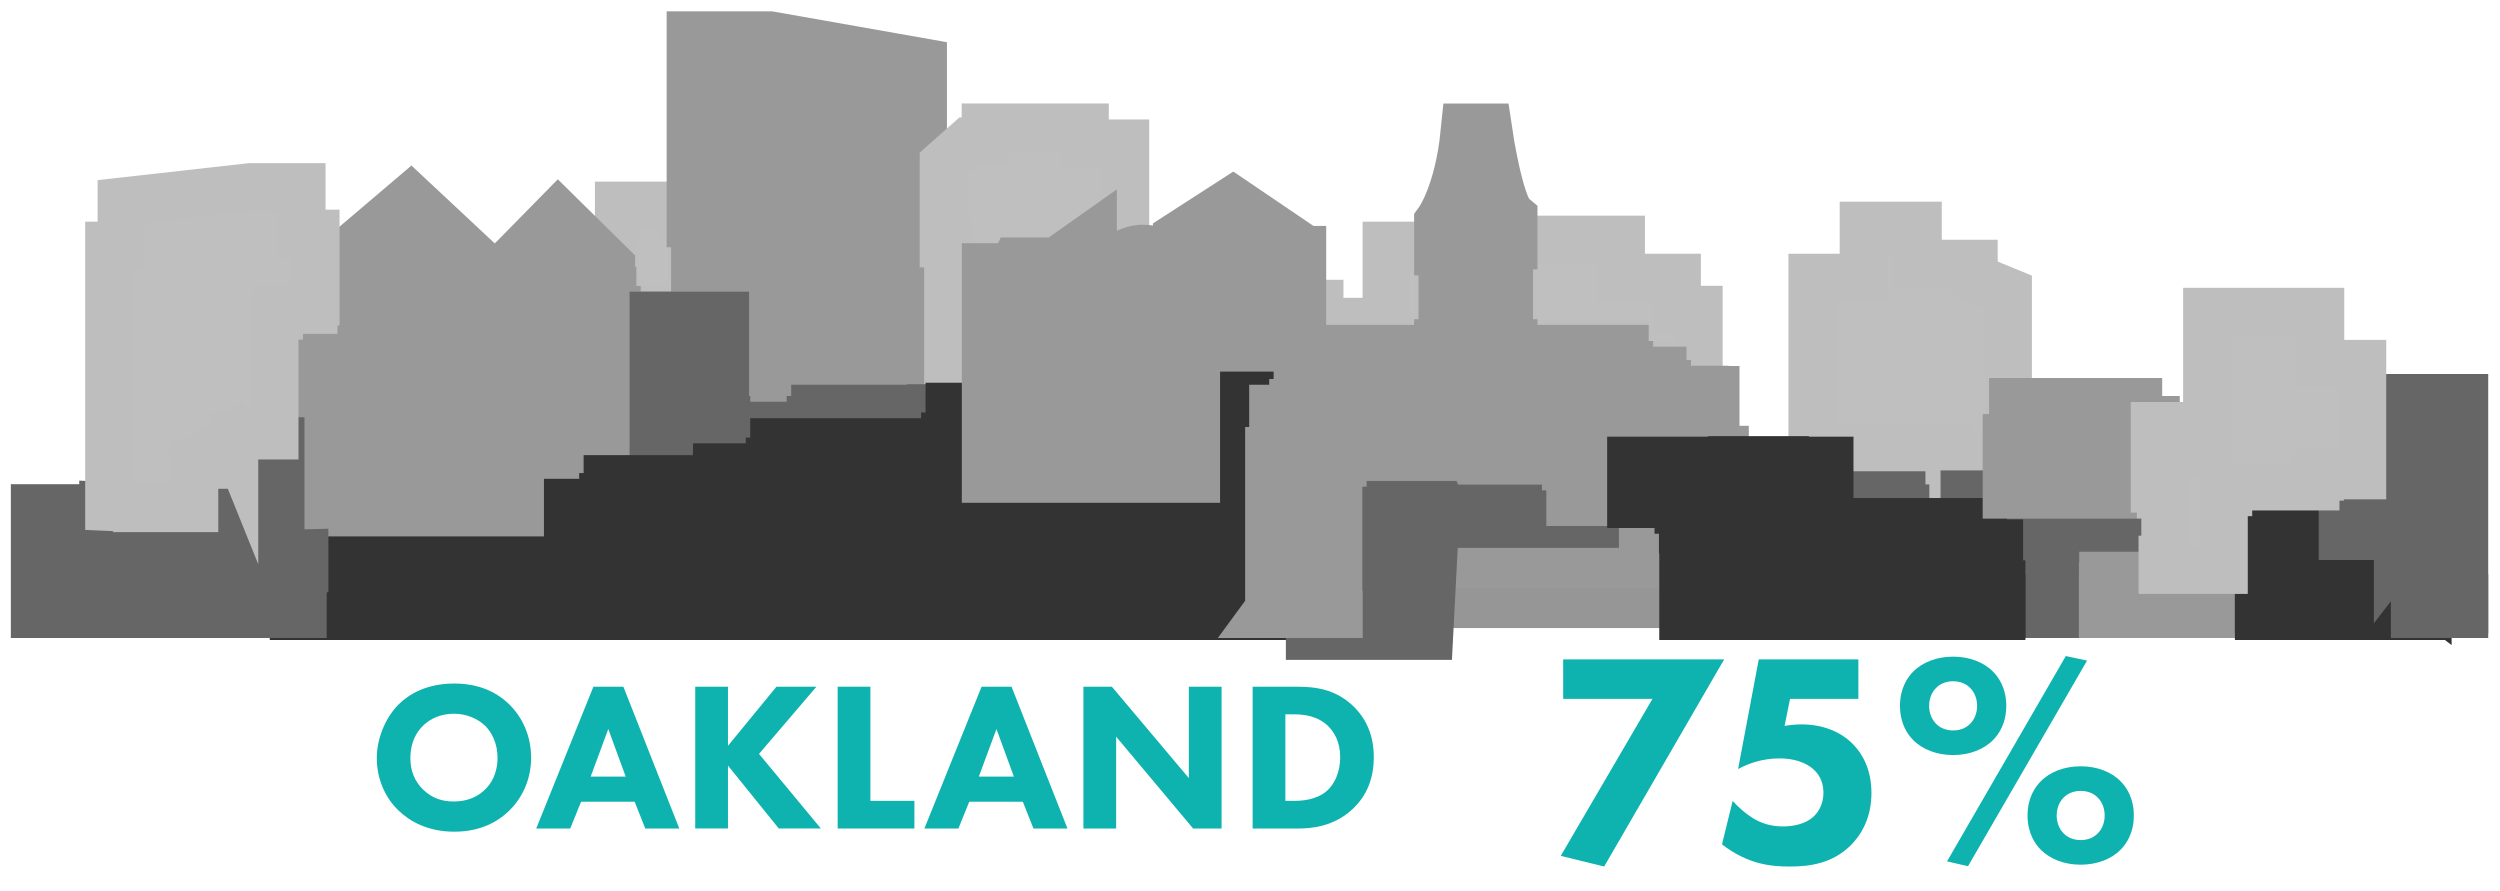
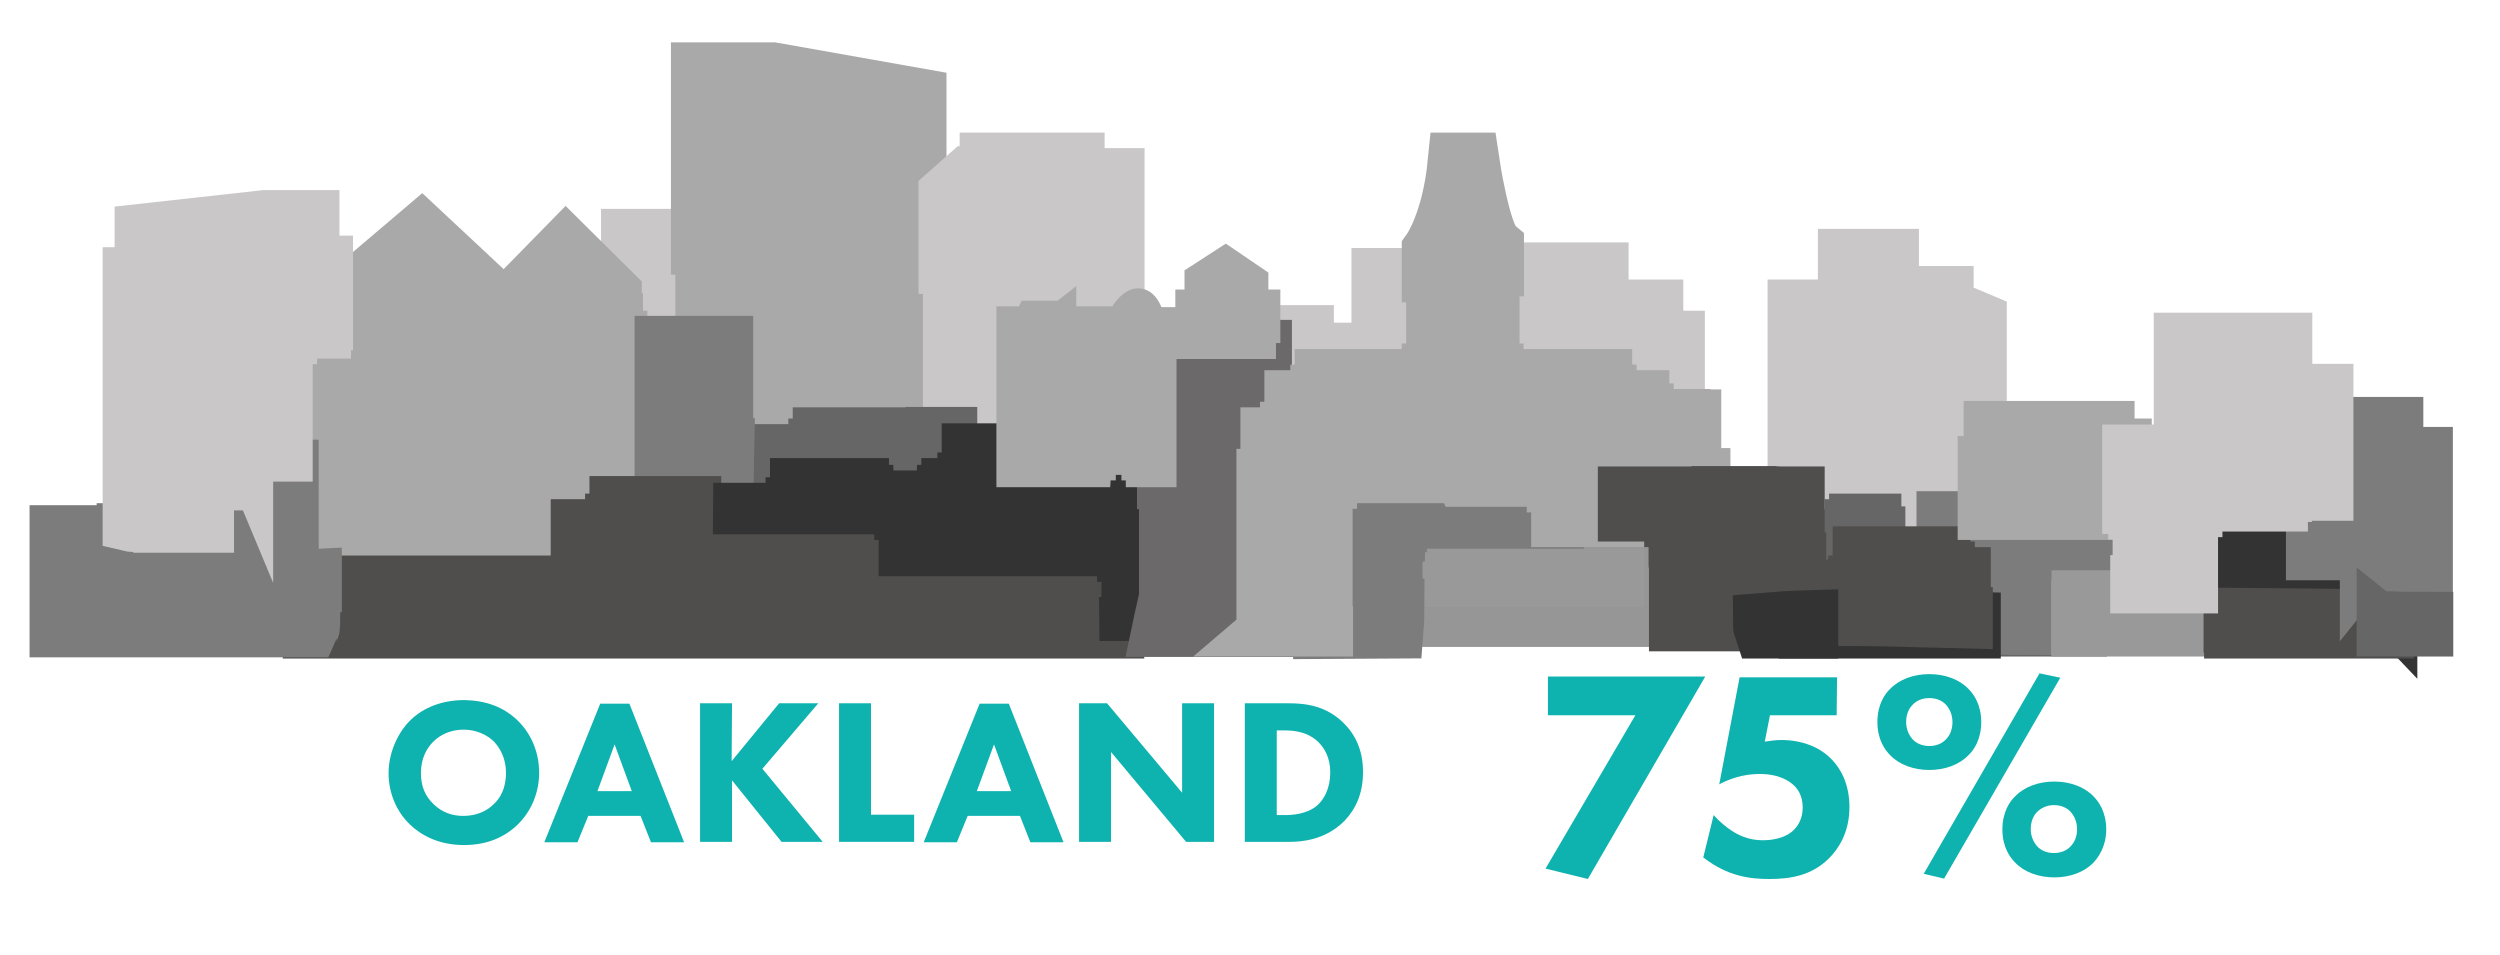
- <svg xmlns="http://www.w3.org/2000/svg" version="1.1" id="Layer_1" x="0px" y="0px" viewBox="-9 251 629 224" enable-background="new -9 251 629 224" xml:space="preserve">
+ <svg xmlns="http://www.w3.org/2000/svg" version="1.1" id="Layer_1" x="0px" y="0px" viewBox="-14 530 626 239" enable-background="new -14 530 626 239" xml:space="preserve">
  <g>
-     <polygon fill="#BFBFBF" stroke="#BFBEBE" stroke-width="12" stroke-miterlimit="10" points="316.71,352.422 316.71,344.287    317.824,344.287 317.824,342.85 324.494,342.85 324.494,338.807 325.61,338.807 325.61,337.364 353.178,337.364 353.178,312.77    339.827,312.77 339.827,331.929 323.013,331.929 323.013,327.395 312.791,327.395 312.791,352.422  " />
-     <polygon fill="#BFBFBF" stroke="#BFBEBE" stroke-width="12" stroke-miterlimit="10" points="399.418,337.364 399.418,338.807    400.535,338.807 400.535,342.85 408.932,342.85 408.932,344.287 410.051,344.287 410.051,347.638 413.258,347.638 415.276,347.638    417.006,347.638 418.417,347.638 418.417,328.904 412.941,328.904 412.941,320.839 398.867,320.839 398.867,311.259    392.614,311.259 371.44,311.259 371.44,337.364  " />
-     <polygon fill="#BFBFBF" stroke="#BFBEBE" stroke-width="12" stroke-miterlimit="10" points="145.838,329.001 155.79,329.001    165.112,329.001 165.112,305.717 162.706,305.717 162.706,302.69 146.678,302.69 146.678,308.234 144.722,313.277 144.722,319.831    145.838,319.831  " />
-     <path fill="#999999" stroke="#999999" stroke-width="15" stroke-miterlimit="10" d="M144.722,331.877v-1.439h-1.116v-7.44   c-0.179-0.083-0.315-0.25-0.315-0.506v-4.072l-11.861-11.696l-14.862,15.124h-6.646v-4.538L94.282,302.69l-17.201,14.619v5.043   h-2.347v4.537h-2.598v3.548h-1.114v1.439h-8.689v52.468h-1.327c-0.201,1.693-0.594,3.72,0.091,5.074   c0.972,1.92,4.719,0.969,6.461,1.171c0.306,0.035,0.485,0.256,0.54,0.497h65.525v-13.064h1.116v-1.437h8.865v-4.508h1.116v-1.439   h9.949v-38.763H144.722z M107.674,323.747c-0.757,0-0.756-1.174,0-1.174C108.43,322.573,108.429,323.747,107.674,323.747z" />
-     <polygon fill="#999999" stroke="#999999" stroke-width="15" stroke-miterlimit="10" points="174.201,330.438 174.201,356.698    195.326,356.698 195.326,353.859 196.441,353.859 196.441,352.422 225.561,352.422 225.561,353.859 226.679,353.859    226.679,353.997 227.281,353.997 227.281,312.269 222.865,312.269 222.865,351.258 220.632,351.258 220.632,312.269    221.749,312.269 221.749,267.908 184.603,261.352 166.228,261.352 166.228,305.717 167.343,305.717 167.343,329.001    173.089,329.001 173.089,330.438  " />
-     <path fill="#BFBFBF" stroke="#BFBEBE" stroke-width="12" stroke-miterlimit="10" d="M263.977,287.063v-4.034h-25.024v3.532h-4.303   l-6.255,5.544v20.165h1.116v41.728h0.124v-0.137h1.114v-1.437h13.012v-28.675h1.118v-1.435h4.235   c0.739-1.639,2.585-5.035,5.221-5.123c1.946-0.08,3.71,1.672,5.306,5.123h14.499v-35.25H263.977z" />
-     <path fill="#666666" stroke="#666666" stroke-width="15" stroke-miterlimit="10" d="M229.511,355.171v2.966h-2.231v-2.966h-0.602   v2.966h-2.231v-2.838h-26.891v2.838h-1.117v1.435h-23.03c-0.029,2.698-0.095,5.396-0.166,8.093h12.279v-4.884h1.114v-1.437h25.661   v1.437h1.116v1.722h11.034v-1.722h1.113v-1.437h4.075v-6.173H229.511L229.511,355.171z" />
-     <path fill="#666666" stroke="#666666" stroke-width="15" stroke-miterlimit="10" d="M164.436,372.079h1.116v4.508h6.326   c0.07-6.151,0.338-12.298,0.368-18.449h-0.276v-26.26h-15.068v38.763h7.534L164.436,372.079L164.436,372.079z" />
-     <path fill="#333333" stroke="#333333" stroke-width="16" stroke-miterlimit="10" d="M66.875,404.027H271.5   c-0.068-1.355-0.12-2.711-0.152-4.069h-0.482v-9.711h-55.142v9.711h-2.234v-20.492h-40.635c-0.221,0.193-0.594,0.193-0.814,0   h-7.604v-1.443h-1.114v-4.506h-17.483v4.506h-1.116v1.443h-8.867v17.149h-2.231v-2.65H67.237v5.993h-0.362V404.027z" />
-     <path fill="#666666" stroke="#666666" stroke-width="15" stroke-miterlimit="10" d="M65.701,399.958h-0.697v-7.436h1.118v-0.798   c-2.01,0.054-4.346,0.357-5.681-1.177c-1.593-1.83-0.549-5.219-0.513-7.393c0.003-0.18,0.073-0.315,0.175-0.41v-19.266h-9.861   l-8.089,5.386v11.467h-1.116v1.435H21.431v-1.93c-1.005,0.012-2.004,0.023-2.998-0.028v0.523H1.226v23.697h64.475   C65.701,404.027,65.701,399.958,65.701,399.958z" />
-     <path fill="#333333" stroke="#333333" stroke-width="16" stroke-miterlimit="10" d="M284.417,399.958V367.38h-6.382v-1.439h-1.112   v-1.72h-6.422v1.72h-1.114v1.439h-24.506v-1.439h-1.118v-10.643h-11.895v7.482h-1.116v1.441h-4.071v1.72h-1.118v1.439h-13.262   v-1.439h-1.114v-1.72h-23.43v4.883h-1.116v1.439h-13.468c-0.051,2.014-0.094,4.028-0.117,6.043h41.553v1.437h1.118v9.348h56.258   v1.435h1.112v11.152h-0.572c0.032,1.357,0.084,2.713,0.153,4.069h11.193c0.236-1.36,0.493-2.717,0.775-4.069L284.417,399.958   L284.417,399.958z" />
-     <path fill="#333333" stroke="#333333" stroke-width="16" stroke-miterlimit="10" d="M286.647,399.958h-0.807   c-0.286,1.352-0.546,2.708-0.785,4.069h25.644c-0.059-0.086-0.097-0.193-0.097-0.326v-37.76h-0.044v-33.274h-24.416v33.274h0.505   V399.958z" />
-     <path fill="#999999" stroke="#969696" stroke-width="10" stroke-miterlimit="10" d="M345.631,378.717v0.425h0.411v20.817h-0.411   v3.352c0,0.285-0.166,0.461-0.373,0.532c-0.004,0.061-0.008,0.123-0.011,0.185h69.234c-0.077-1.355-0.082-2.711-0.075-4.069h-0.243   v-21.241C414.162,378.717,345.631,378.717,345.631,378.717z" />
-     <path fill="#666666" stroke="#666666" stroke-width="26" stroke-miterlimit="10" d="M344.073,404.027   c0.083-1.356,0.16-2.712,0.218-4.069h-0.479v-20.817h0.645v-1.858c0-0.327,0.22-0.512,0.469-0.556v-0.885h40.404v-7.532h-4.492   l-0.303-0.822c-0.096-0.267-0.2-0.489-0.303-0.716h-0.01l-0.259-0.006l-0.256-0.002l-0.263-0.002l-0.259-0.004l-0.259-0.004   l-0.261-0.008h-0.259l-0.258-0.008l-0.261-0.004l-0.259-0.004h-0.259l-0.26-0.006h-0.144c-0.225,0.335-0.413,0.667-0.537,0.916   l-0.329,0.669h-14.587l-0.301-0.834c-0.13-0.359-0.263-0.694-0.397-1.01h-0.036l-0.261-0.002l-0.259-0.006h-0.26l-0.261-0.008   h-0.258l-0.256-0.008l-0.259-0.004l-0.263-0.006h-0.259l-0.259-0.006l-0.259-0.004l-0.26-0.006l-0.259-0.004h-0.261l-0.256-0.006   l-0.26-0.004l-0.259-0.004h-0.259l-0.263-0.012h-0.259l-0.198-0.004c-0.05,0.094-0.098,0.188-0.134,0.273l-0.319,0.726h-26.489   v11.761h-1.023v21.003c0.06,0.086,0.098,0.195,0.098,0.328v3.554L344.073,404.027L344.073,404.027z" />
-     <path fill="#999999" stroke="#999999" stroke-width="15" stroke-miterlimit="10" d="M421.157,358.137v-7.554h-2.74v-0.066h-9.484   v-1.441h-1.114v-3.349h-8.4v-1.439h-1.114v-4.044h-27.978v-1.435h-1.116v-27.549h1.116v-5.041   c-3.52-3.026-6.258-21.674-6.258-21.674h-3.129c-1.563,15.625-6.646,22.684-6.646,22.684v5.542h1.114v26.037h-1.114v1.435h-27.569   v4.044h-1.114v1.439h-6.67v8.133h-1.116v1.439h-5.033v10.643h-1.014v37.76c0,0.132-0.037,0.24-0.096,0.326h14.675v-1.955   c-0.06-0.086-0.098-0.195-0.098-0.328v-22.603h-0.034v-13.2h1.114v-1.439h26.342c0.726-1.369,2.419-4.073,4.748-3.945   c1.718,0.088,3.227,1.73,4.493,4.876h11.99c0.679-1.15,2.157-3.269,4.095-3.133c1.263,0.096,2.347,1.15,3.215,3.133h4.223v1.437   h1.116v8.971h14.623v-7.365c0-0.059,0.009-0.112,0.023-0.162c-0.015-0.304,0.172-0.62,0.565-0.62h20.73v-9.558   C423.502,358.137,421.157,358.137,421.157,358.137z" />
-     <path fill="#666666" stroke="#666666" stroke-width="15" stroke-miterlimit="10" d="M480.264,366.45h-28.696v1.479   c0.138,0.205,0.138,0.499,0,0.704v17.198h-0.657v5.945h0.986v-1.437h9.551v-7.482h1.116v-1.439h17.626v-14.547h0.075   L480.264,366.45L480.264,366.45z" />
-     <path fill="#BFBFBF" stroke="#BFBEBE" stroke-width="12" stroke-miterlimit="10" d="M487.625,320.839v-3.53h-14.076v-9.576h-13.685   v13.106h-12.901v46.856h2.375v-2.684h1.116v-1.439h30.85v0.618c0.081,0.092,0.134,0.215,0.134,0.373v2.308h0.98v14.547h2.095   v-5.993h1.114v-1.439h9.486v-11.304h1.114v-38.314L487.625,320.839z" />
-     <path fill="#666666" stroke="#666666" stroke-width="15" stroke-miterlimit="10" d="M493.766,403.388v0.639h26.614v-0.558   C511.508,403.76,502.637,403.623,493.766,403.388z" />
-     <path fill="#666666" stroke="#666666" stroke-width="15" stroke-miterlimit="10" d="M519.398,399.974v-4.117h1.116v-1.427h13.367   v-2.654h-0.357v-14.916h-46.782v4.558h1.191v1.439h1.118v3.952h4.073v1.439h1.116v11.709h-0.475v3.43   c8.871,0.236,17.742,0.372,26.614,0.081v-3.494H519.398z" />
-     <path fill="#333333" stroke="#333333" stroke-width="16" stroke-miterlimit="10" d="M451.889,402.825v1.201h40.703v-0.671   C479.024,402.983,465.456,402.416,451.889,402.825z" />
-     <path fill="#333333" stroke="#333333" stroke-width="16" stroke-miterlimit="10" d="M492.008,399.958v-10.272h-4.075v-1.437h-1.113   v-3.952h-23.144v7.48h-1.114v1.441h-9.554v6.741h-1.12v2.867c13.568-0.41,27.135,0.158,40.703,0.531v-3.398L492.008,399.958   L492.008,399.958z" />
-     <path fill="#333333" stroke="#333333" stroke-width="16" stroke-miterlimit="10" d="M449.736,400.57v-14.738h-0.399v-16.963h-5.862   c-0.16,0-0.285-0.055-0.377-0.138h-19.206c-0.092,0.083-0.216,0.138-0.377,0.138h-20.156v6.974h11.917v1.439h1.116v10.668   c0.047,0.08,0.077,0.177,0.077,0.293v15.785h23.641c-0.033-0.348-0.064-0.569-0.064-0.569c3.556-0.283,7.112-0.473,10.668-0.595   v-1.858C450.381,401.275,449.736,401.131,449.736,400.57z" />
-     <path fill="#333333" stroke="#333333" stroke-width="16" stroke-miterlimit="10" d="M440.11,404.027h10.604v-1.164   c-3.556,0.123-7.112,0.312-10.668,0.595C440.047,403.458,440.078,403.679,440.11,404.027z" />
-     <path fill="#999999" stroke="#999999" stroke-width="15" stroke-miterlimit="10" d="M560.104,402.286v-12.714h-0.051v-3.74h1.113   v-1.439h18.492v-11.994h-3.822v2.465h-1.116v1.439h-21.951v19.568h-1.114v1.437h-30.024v2.666h-0.076v3.466   c3.174-0.124,6.761-0.899,9.573-0.899C540.815,402.323,550.465,402.262,560.104,402.286z" />
-     <path fill="#999999" stroke="#999999" stroke-width="15" stroke-miterlimit="10" d="M560.104,402.286   c-9.639-0.024-19.289,0.038-28.978,0.255c-2.812,0-6.398,0.774-9.573,0.899v0.587h38.575v-1.137   c-0.014-0.051-0.024-0.106-0.024-0.167L560.104,402.286L560.104,402.286z" />
-     <path fill="#333333" stroke="#333333" stroke-width="16" stroke-miterlimit="10" d="M598.872,398.006   c0-0.549,0.617-0.697,0.956-0.449v-4.452l-4.524-5.834h-33.02v2.301h-1.006v6.946c0.014,0.051,0.024,0.106,0.024,0.167v5.603   c12.52,0.039,25.023,0.219,37.57,0.388L598.872,398.006L598.872,398.006z" />
-     <path fill="#333333" stroke="#333333" stroke-width="16" stroke-miterlimit="10" d="M561.302,402.288v1.739h37.57v-1.351   C586.326,402.507,573.822,402.328,561.302,402.288z" />
-     <path fill="#666666" stroke="#666666" stroke-width="15" stroke-miterlimit="10" d="M609.537,352.601h-13.996v5.536h-5.478v14.126   h-4.688v-0.458h-3.486v12.589h13.878v1.439l0.786-1.018l5.804,7.484l-0.789,1.014l-0.566,0.729v8.663   c2.842,0.038,5.687,0.074,8.535,0.108V352.601z" />
-     <path fill="#666666" stroke="#666666" stroke-width="15" stroke-miterlimit="10" d="M601.003,402.704v0.019   c0,0.549-0.617,0.697-0.956,0.449v0.855h9.491v-1.214C606.69,402.779,603.845,402.742,601.003,402.704z" />
-     <polygon fill="#999999" stroke="#999999" stroke-width="15" stroke-miterlimit="10" points="531.925,358.137 527.506,358.137    527.506,353.607 498.963,353.607 498.963,362.682 497.342,362.682 497.342,373.987 531.925,373.987  " />
-     <polygon fill="#BFBFBF" stroke="#BFBEBE" stroke-width="12" stroke-miterlimit="10" points="574.815,342.518 574.815,329.411    546.272,329.411 546.272,364.703 537.672,364.703 537.672,358.137 533.099,358.137 533.099,373.987 534.643,373.987    534.643,375.426 535.755,375.426 535.755,391.777 535.056,391.777 535.056,394.43 550.539,394.43 550.539,374.865 551.654,374.865    551.654,373.43 573.606,373.43 573.606,370.964 574.719,370.964 574.719,369.523 580.773,369.523 580.773,370.63 585.375,370.63    585.375,342.518  " />
-     <path fill="#999999" stroke="#999999" stroke-width="26" stroke-miterlimit="10" d="M268.27,362.781h1.116v-1.437h8.649v1.437   h1.118v1.722h5.815v-31.835h-1.761c-0.757,0-0.756-1.174,0-1.174h1.912c0.225-0.231,0.646-0.231,0.871,0h24.568v-4.098h1.116   v-6.556h-3.127v-6.051l-7.43-5.039l-7.037,4.538v6.552h-2.347v4.537h-9.772c-2.738-10.589-7.821-0.505-7.821-0.505v0.311h-15.134   v-1.435l-0.976,0.69c-0.098-0.225-0.202-0.457-0.311-0.69h-6.666c-0.112,0.24-0.204,0.461-0.27,0.627l-0.305,0.808h-4.483v39.32   h22.276V362.781L268.27,362.781z" />
-     <path fill="#BFBFBF" stroke="#BFBEBE" stroke-width="12" stroke-miterlimit="10" d="M22.16,378.654   c0.219-0.001,0.372,0.097,0.464,0.236H39.92v-10.903h1.116l-0.513-1.275l8.937-5.949l0.515,1.277v-1.435h10.128v-30.167h1.116   v-1.437h8.686v-2.11h0.525V309.75h-3.519v-11.709H54.008l-32.451,3.639v11.09h-3.125v65.869   C19.668,378.705,20.911,378.661,22.16,378.654z" />
+     <polygon fill="#C9C7C7" stroke="#C9C7C7" stroke-width="12" stroke-miterlimit="10" points="307.9,636.7 307.9,628.8 309,628.8    309,627.4 315.5,627.4 315.5,623.5 316.6,623.5 316.6,622.1 343.4,622.1 343.4,598.1 330.4,598.1 330.4,616.8 314,616.8 314,612.4    304.1,612.4 304.1,636.7  " />
+     <polygon fill="#C9C7C7" stroke="#C9C7C7" stroke-width="12" stroke-miterlimit="10" points="388.4,622.1 388.4,623.5 389.5,623.5    389.5,627.4 397.6,627.4 397.6,628.8 398.7,628.8 398.7,632.1 401.8,632.1 403.8,632.1 405.5,632.1 406.9,632.1 406.9,613.8    401.5,613.8 401.5,606 387.8,606 387.8,596.7 381.8,596.7 361.2,596.7 361.2,622.1  " />
+     <polygon fill="#C9C7C7" stroke="#C9C7C7" stroke-width="12" stroke-miterlimit="10" points="141.7,613.9 151.3,613.9 160.4,613.9    160.4,591.3 158.1,591.3 158.1,588.3 142.5,588.3 142.5,593.7 140.6,598.6 140.6,605 141.7,605  " />
+     <path fill="#AAA9A9" stroke="#AAA9A9" stroke-width="15" stroke-miterlimit="10" d="M140.6,616.7v-1.4h-1.1v-7.2   c-0.2-0.1-0.3-0.2-0.3-0.5v-4l-11.5-11.4L113.2,607h-6.5v-4.4l-15.2-14.2l-16.7,14.2v4.9h-2.3v4.4h-2.5v3.5h-1.1v1.4h-8.5v51h-1.3   c-0.2,1.6-0.6,3.6,0.1,4.9c0.9,1.9,4.6,0.9,6.3,1.1c0.3,0,0.5,0.2,0.5,0.5h63.8v-12.7h1.1v-1.4h8.6v-4.4h1.1v-1.4h9.7v-37.7   L140.6,616.7L140.6,616.7z M104.5,608.8c-0.7,0-0.7-1.1,0-1.1S105.3,608.8,104.5,608.8z" />
+     <polygon fill="#AAA9A9" stroke="#AAA9A9" stroke-width="15" stroke-miterlimit="10" points="169.2,615.3 169.2,640.9 189.8,640.9    189.8,638.1 190.9,638.1 190.9,636.7 219.2,636.7 219.2,638.1 220.3,638.1 220.3,638.2 220.9,638.2 220.9,597.6 216.6,597.6    216.6,635.6 214.4,635.6 214.4,597.6 215.5,597.6 215.5,554.5 179.4,548.1 161.5,548.1 161.5,591.3 162.6,591.3 162.6,613.9    168.2,613.9 168.2,615.3  " />
+     <path fill="#C9C7C7" stroke="#C9C7C7" stroke-width="12" stroke-miterlimit="10" d="M256.6,573.1v-3.9h-24.3v3.4h-4.2L222,578v19.6   h1.1v40.6h0.1v-0.1h1.1v-1.4h12.7v-27.9h1.1v-1.4h4.1c0.7-1.6,2.5-4.9,5.1-5c1.9-0.1,3.6,1.6,5.2,5h14.1v-34.3L256.6,573.1   L256.6,573.1z" />
+     <path fill="#666666" stroke="#666666" stroke-width="15" stroke-miterlimit="10" d="M223.1,639.4v2.9h-2.2v-2.9h-0.6v2.9h-2.2v-2.8   H192v2.8h-1.1v1.4h-22.4c0,2.6-0.1,5.3-0.2,7.9h11.9v-4.8h1.1v-1.4h25v1.4h1.1v1.7h10.7v-1.7h1.1v-1.4h4v-6L223.1,639.4   L223.1,639.4z" />
+     <path fill="#7C7C7C" stroke="#7C7C7C" stroke-width="15" stroke-miterlimit="10" d="M159.7,655.8h1.1v4.4h6.2c0.1-6,0.3-12,0.4-18   h-0.3v-25.6h-14.7v37.7h7.3V655.8L159.7,655.8z" />
+     <path fill="#4F4E4D" stroke="#4F4E4D" stroke-width="16" stroke-miterlimit="10" d="M64.8,686.9h199.1c-0.1-1.3-0.1-2.6-0.1-4h-0.5   v-9.4h-53.7v9.4h-2.2V663h-39.5c-0.2,0.2-0.6,0.2-0.8,0h-7.4v-1.4h-1.1v-4.4h-17v4.4h-1.1v1.4h-8.6v16.7h-2.2v-2.6H65.2v5.8h-0.4   V686.9z" />
+     <path fill="#7C7C7C" stroke="#7C7C7C" stroke-width="15" stroke-miterlimit="10" d="M63.7,683H63v-7.2h1.1v-0.8   c-2,0.1-4.2,0.3-5.5-1.1c-1.5-1.8-0.5-5.1-0.5-7.2c0-0.2,0.1-0.3,0.2-0.4v-18.7h-9.6l-7.9,5.2v11.2h-1.1v1.4H20.6v-1.9   c-1,0-1.9,0-2.9,0v0.5H0.9v23.1h62.7C63.7,686.9,63.7,683,63.7,683z" />
+     <path fill="#333333" stroke="#333333" stroke-width="7" stroke-miterlimit="10" d="M276.5,683v-31.7h-6.2v-1.4h-1.1v-1.7h-6.2v1.7   h-1.1v1.4H238v-1.4h-1.1v-10.4h-11.6v7.3h-1.1v1.4h-4v1.7h-1.1v1.4h-12.9v-1.4h-1.1v-1.7h-22.8v4.8h-1.1v1.4h-13.1   c0,2-0.1,3.9-0.1,5.9h40.4v1.4h1.1v9.1h54.7v1.4h1.1V683h-0.6c0,1.3,0.1,2.6,0.1,4H276c0.2-1.3,0.5-2.6,0.8-4H276.5L276.5,683z" />
+     <path fill="#6B6969" stroke="#6B6969" stroke-width="15" stroke-miterlimit="10" d="M278.7,683h-0.8c-0.3,1.3-0.5,2.6-0.8,4h25   c-0.1-0.1-0.1-0.2-0.1-0.3v-36.7h0v-32.4h-23.8v32.4h0.5L278.7,683L278.7,683z" />
+     <path fill="#999999" stroke="#969696" stroke-width="10" stroke-miterlimit="10" d="M336,662.3v0.4h0.4V683H336v3.3   c0,0.3-0.2,0.4-0.4,0.5c0,0.1,0,0.1,0,0.2H403c-0.1-1.3-0.1-2.6-0.1-4h-0.2v-20.7C402.7,662.3,336,662.3,336,662.3z" />
+     <path fill="#7C7C7C" stroke="#7C7C7C" stroke-width="16" stroke-miterlimit="10" d="M334.5,686.9c0.1-1.3,0.2-2.6,0.2-4h-0.5v-20.3   h0.6v-1.8c0-0.3,0.2-0.5,0.5-0.5v-0.9h39.3v-7.3h-4.4l-0.3-0.8c-0.1-0.3-0.2-0.5-0.3-0.7h0l-0.3,0l-0.2,0l-0.3,0l-0.3,0l-0.3,0   l-0.3,0h-0.3l-0.3,0l-0.3,0l-0.3,0h-0.3l-0.3,0h-0.1c-0.2,0.3-0.4,0.6-0.5,0.9l-0.3,0.7h-14.2l-0.3-0.8c-0.1-0.3-0.3-0.7-0.4-1h0   l-0.3,0l-0.3,0H350l-0.3,0h-0.3l-0.2,0l-0.3,0l-0.3,0h-0.3l-0.3,0l-0.3,0l-0.3,0l-0.3,0h-0.3l-0.2,0l-0.3,0l-0.3,0h-0.3l-0.3,0   h-0.3l-0.2,0c0,0.1-0.1,0.2-0.1,0.3l-0.3,0.7h-25.8v11.4h-1v20.4c0.1,0.1,0.1,0.2,0.1,0.3v3.5L334.5,686.9L334.5,686.9z" />
+     <path fill="#AAA9A9" stroke="#AAA9A9" stroke-width="15" stroke-miterlimit="10" d="M409.5,642.3v-7.3h-2.7v-0.1h-9.2v-1.4h-1.1   v-3.3h-8.2v-1.4h-1.1v-3.9h-27.2v-1.4H359v-26.8h1.1v-4.9c-3.4-2.9-6.1-21.1-6.1-21.1h-3c-1.5,15.2-6.5,22.1-6.5,22.1v5.4h1.1v25.3   h-1.1v1.4h-26.8v3.9h-1.1v1.4h-6.5v7.9H309v1.4h-4.9v10.4h-1v36.7c0,0.1,0,0.2-0.1,0.3h14.3V685c-0.1-0.1-0.1-0.2-0.1-0.3v-22h0   v-12.8h1.1v-1.4h25.6c0.7-1.3,2.4-4,4.6-3.8c1.7,0.1,3.1,1.7,4.4,4.7h11.7c0.7-1.1,2.1-3.2,4-3c1.2,0.1,2.3,1.1,3.1,3h4.1v1.4h1.1   v8.7h14.2v-7.2c0-0.1,0-0.1,0-0.2c0-0.3,0.2-0.6,0.5-0.6h20.2v-9.3C411.8,642.3,409.5,642.3,409.5,642.3z" />
+     <path fill="#666666" stroke="#666666" stroke-width="15" stroke-miterlimit="10" d="M467,650.4h-27.9v1.4c0.1,0.2,0.1,0.5,0,0.7   v16.7h-0.6v5.8h1v-1.4h9.3v-7.3h1.1v-1.4H467v-14.2h0.1L467,650.4L467,650.4z" />
+     <path fill="#C9C7C7" stroke="#C9C7C7" stroke-width="12" stroke-miterlimit="10" d="M474.2,606v-3.4h-13.7v-9.3h-13.3V606h-12.6   v45.6h2.3V649h1.1v-1.4h30v0.6c0.1,0.1,0.1,0.2,0.1,0.4v2.2h1v14.2h2v-5.8h1.1v-1.4h9.2v-11h1.1v-37.3L474.2,606z" />
+     <path fill="#666666" stroke="#666666" stroke-width="15" stroke-miterlimit="10" d="M480.2,686.3v0.6h25.9v-0.5   C497.4,686.7,488.8,686.5,480.2,686.3z" />
+     <path fill="#7C7C7C" stroke="#7C7C7C" stroke-width="15" stroke-miterlimit="10" d="M505.1,683v-4h1.1v-1.4h13V675h-0.3v-14.5   h-45.5v4.4h1.2v1.4h1.1v3.8h4v1.4h1.1V683h-0.5v3.3c8.6,0.2,17.3,0.4,25.9,0.1V683L505.1,683L505.1,683z" />
+     <path fill="#333333" stroke="#333333" stroke-width="16" stroke-miterlimit="10" d="M439.4,685.7v1.2H479v-0.7   C465.8,685.9,452.6,685.4,439.4,685.7z" />
+     <path fill="#4F4E4D" stroke="#4F4E4D" stroke-width="12" stroke-miterlimit="10" d="M478.5,683v-10h-4v-1.4h-1.1v-3.8h-22.5v7.3   h-1.1v1.4h-9.3v6.6h-1.1v2.8c13.2-0.4,26.4,0.2,39.6,0.5V683L478.5,683L478.5,683z" />
+     <path fill="#4F4E4D" stroke="#4F4E4D" stroke-width="12" stroke-miterlimit="10" d="M437.3,683.6v-14.3h-0.4v-16.5h-5.7   c-0.2,0-0.3-0.1-0.4-0.1h-18.7c-0.1,0.1-0.2,0.1-0.4,0.1h-19.6v6.8h11.6v1.4h1.1v10.4c0,0.1,0.1,0.2,0.1,0.3v15.4h23   c0-0.3-0.1-0.6-0.1-0.6c3.5-0.3,6.9-0.5,10.4-0.6V684C438,684.2,437.3,684.1,437.3,683.6z" />
+     <path fill="#333333" stroke="#333333" stroke-width="16" stroke-miterlimit="10" d="M428,686.9h10.3v-1.1   c-3.5,0.1-6.9,0.3-10.4,0.6C427.9,686.4,427.9,686.6,428,686.9z" />
+     <path fill="#999999" stroke="#999999" stroke-width="15" stroke-miterlimit="10" d="M544.7,685.2v-12.4h0v-3.6h1.1v-1.4h18v-11.7   H560v2.4h-1.1v1.4h-21.4v19h-1.1v1.4h-29.2v2.6h-0.1v3.4c3.1-0.1,6.6-0.9,9.3-0.9C526,685.3,535.3,685.2,544.7,685.2z" />
+     <path fill="#999999" stroke="#999999" stroke-width="15" stroke-miterlimit="10" d="M544.7,685.2c-9.4,0-18.8,0-28.2,0.2   c-2.7,0-6.2,0.8-9.3,0.9v0.6h37.5v-1.1c0,0,0-0.1,0-0.2V685.2L544.7,685.2z" />
+     <path fill="#333333" stroke="#333333" stroke-width="16" stroke-miterlimit="10" d="M582.4,681.1c0-0.5,0.6-0.7,0.9-0.4v-4.3   l-4.4-5.7h-32.1v2.2h-1v6.8c0,0,0,0.1,0,0.2v5.5c12.2,0,24.3,0.2,36.6,0.4V681.1L582.4,681.1z" />
+     <path fill="#333333" stroke="#4F4E4D" stroke-width="16" stroke-miterlimit="10" d="M545.9,685.2v1.7h36.6v-1.3   C570.2,685.4,558.1,685.3,545.9,685.2z" />
+     <path fill="#7C7C7C" stroke="#7C7C7C" stroke-width="15" stroke-miterlimit="10" d="M592.8,636.9h-13.6v5.4h-5.3V656h-4.6v-0.4   h-3.4v12.2h13.5v1.4l0.8-1l5.6,7.3l-0.8,1l-0.6,0.7v8.4c2.8,0,5.5,0.1,8.3,0.1V636.9z" />
+     <path fill="#666666" stroke="#666666" stroke-width="15" stroke-miterlimit="10" d="M584.5,685.6L584.5,685.6   c0,0.6-0.6,0.7-0.9,0.5v0.8h9.2v-1.2C590,685.7,587.3,685.7,584.5,685.6z" />
+     <polygon fill="#AAA9A9" stroke="#AAA9A9" stroke-width="15" stroke-miterlimit="10" points="517.3,642.3 513,642.3 513,637.9    485.2,637.9 485.2,646.7 483.7,646.7 483.7,657.7 517.3,657.7  " />
+     <polygon fill="#C9C7C7" stroke="#C9C7C7" stroke-width="12" stroke-miterlimit="10" points="559,627.1 559,614.3 531.3,614.3    531.3,648.7 522.9,648.7 522.9,642.3 518.4,642.3 518.4,657.7 519.9,657.7 519.9,659.1 521,659.1 521,675 520.4,675 520.4,677.6    535.4,677.6 535.4,658.5 536.5,658.5 536.5,657.1 557.9,657.1 557.9,654.7 558.9,654.7 558.9,653.3 564.8,653.3 564.8,654.4    569.3,654.4 569.3,627.1  " />
+     <path fill="#AAA9A9" stroke="#AAA9A9" stroke-width="7" stroke-miterlimit="10" d="M260.8,646.8h1.1v-1.4h8.4v1.4h1.1v1.7h5.7v-31   h-1.7c-0.7,0-0.7-1.1,0-1.1h1.9c0.2-0.2,0.6-0.2,0.8,0h23.9v-4h1.1V606h-3v-5.9l-7.2-4.9l-6.8,4.4v6.4h-2.3v4.4h-9.5   c-2.7-10.3-7.6-0.5-7.6-0.5v0.3h-14.7v-1.4l-0.9,0.7c-0.1-0.2-0.2-0.4-0.3-0.7H244c-0.1,0.2-0.2,0.4-0.3,0.6l-0.3,0.8h-4.4v38.3   h21.7L260.8,646.8L260.8,646.8z" />
+     <path fill="#C9C7C7" stroke="#C9C7C7" stroke-width="12" stroke-miterlimit="10" d="M21.3,662.2c0.2,0,0.4,0.1,0.5,0.2h16.8v-10.6   h1.1l-0.5-1.2l8.7-5.8l0.5,1.2v-1.4h9.9v-29.4h1.1v-1.4h8.5v-2.1h0.5v-16.7h-3.4v-11.4H52.3l-31.6,3.5v10.8h-3v64.1   C18.9,662.3,20.1,662.2,21.3,662.2z" />
  </g>
  <g enable-background="new    ">
-     <path fill="#0EB2AF" d="M119.065,428.164c3.369,3.263,5.562,7.969,5.562,13.478c0,4.76-1.711,9.627-5.562,13.37   c-3.316,3.209-7.809,5.241-13.798,5.241c-6.686,0-11.231-2.674-13.905-5.241c-3.423-3.208-5.562-8.021-5.562-13.263   c0-5.135,2.3-10.322,5.509-13.531c2.407-2.407,6.846-5.241,13.959-5.241C110.829,422.977,115.482,424.688,119.065,428.164z    M97.405,433.619c-1.551,1.498-3.156,4.118-3.156,8.076c0,3.263,1.07,5.883,3.263,8.022c2.3,2.192,4.867,2.941,7.648,2.941   c3.637,0,6.204-1.337,7.915-3.049c1.391-1.337,3.102-3.851,3.102-7.969c0-3.69-1.498-6.418-3.102-8.022   c-1.765-1.711-4.599-3.048-7.862-3.048C102.111,430.571,99.331,431.694,97.405,433.619z" />
-     <path fill="#0EB2AF" d="M150.677,452.713h-13.478l-2.728,6.738h-8.557l14.387-35.673h7.541l14.066,35.673h-8.557L150.677,452.713z    M148.431,446.401l-4.386-11.979l-4.439,11.979H148.431z" />
-     <path fill="#0EB2AF" d="M174.158,438.646l12.194-14.868h10.055l-14.44,16.9l15.563,18.772H186.94l-12.782-15.831v15.831h-8.236   v-35.673h8.236V438.646z" />
-     <path fill="#0EB2AF" d="M209.994,423.778v28.72h11.071v6.953h-19.307v-35.673H209.994z" />
-     <path fill="#0EB2AF" d="M248.341,452.713h-13.478l-2.728,6.738h-8.557l14.387-35.673h7.541l14.066,35.673h-8.557L248.341,452.713z    M246.095,446.401l-4.386-11.979l-4.439,11.979H246.095z" />
-     <path fill="#0EB2AF" d="M263.586,459.451v-35.673h7.167l19.36,22.998v-22.998h8.236v35.673h-7.167l-19.36-23.104v23.104H263.586z" />
-     <path fill="#0EB2AF" d="M317.445,423.778c4.707,0,9.681,0.695,14.066,4.921c3.155,3.048,5.134,7.22,5.134,12.782   c0,5.615-1.925,9.68-4.866,12.621c-4.921,4.975-11.071,5.349-14.066,5.349h-11.552v-35.673H317.445z M314.397,452.498h2.192   c1.712,0,5.455-0.16,8.13-2.406c1.925-1.604,3.476-4.653,3.476-8.61c0-3.851-1.551-6.312-2.941-7.702   c-2.674-2.674-6.15-3.048-8.664-3.048h-2.192V452.498z" />
+     <path fill="#0EB2AF" d="M115.6,710.4c3.3,3.2,5.4,7.8,5.4,13.1c0,4.6-1.7,9.4-5.4,13c-3.2,3.1-7.6,5.1-13.4,5.1   c-6.5,0-10.9-2.6-13.5-5.1c-3.3-3.1-5.4-7.8-5.4-12.9c0-5,2.2-10,5.4-13.2c2.3-2.3,6.7-5.1,13.6-5.1   C107.6,705.4,112.1,707,115.6,710.4z M94.5,715.7c-1.5,1.5-3.1,4-3.1,7.9c0,3.2,1,5.7,3.2,7.8c2.2,2.1,4.7,2.9,7.4,2.9   c3.5,0,6-1.3,7.7-3c1.4-1.3,3-3.7,3-7.8c0-3.6-1.5-6.2-3-7.8c-1.7-1.7-4.5-3-7.6-3C99.1,712.7,96.4,713.8,94.5,715.7z" />
+     <path fill="#0EB2AF" d="M146.4,734.3h-13.1l-2.7,6.6h-8.3l14-34.7h7.3l13.7,34.7H149L146.4,734.3z M144.2,728.1l-4.3-11.7   l-4.3,11.7H144.2z" />
+     <path fill="#0EB2AF" d="M169.2,720.6l11.9-14.5h9.8l-14,16.4l15.1,18.3h-10.3l-12.4-15.4v15.4h-8v-34.7h8L169.2,720.6L169.2,720.6z   " />
+     <path fill="#0EB2AF" d="M204.1,706.1v27.9h10.8v6.8h-18.8v-34.7H204.1z" />
+     <path fill="#0EB2AF" d="M241.4,734.3h-13.1l-2.7,6.6h-8.3l14-34.7h7.3l13.7,34.7H244L241.4,734.3z M239.2,728.1l-4.3-11.7   l-4.3,11.7H239.2z" />
+     <path fill="#0EB2AF" d="M256.2,740.8v-34.7h7l18.8,22.4v-22.4h8v34.7h-7l-18.8-22.5v22.5H256.2z" />
+     <path fill="#0EB2AF" d="M308.6,706.1c4.6,0,9.4,0.7,13.7,4.8c3.1,3,5,7,5,12.4c0,5.5-1.9,9.4-4.7,12.3c-4.8,4.8-10.8,5.2-13.7,5.2   h-11.2v-34.7H308.6z M305.7,734.1h2.1c1.7,0,5.3-0.2,7.9-2.3c1.9-1.6,3.4-4.5,3.4-8.4c0-3.7-1.5-6.1-2.9-7.5c-2.6-2.6-6-3-8.4-3   h-2.1L305.7,734.1L305.7,734.1z" />
  </g>
  <g enable-background="new    ">
-     <path fill="#0EB2AF" d="M406.762,426.835h-22.467V416.9h40.501l-30.185,52.116l-10.928-2.675L406.762,426.835z" />
-     <path fill="#0EB2AF" d="M458.568,426.835h-17.193L440,433.636c1.299-0.229,2.903-0.382,4.202-0.382   c5.731,0,10.163,2.062,12.991,4.967c2.292,2.293,4.661,6.266,4.661,12.303c0,6.572-2.827,10.775-5.196,13.144   c-4.661,4.585-10.24,5.35-15.436,5.35c-4.814,0-10.546-0.611-16.965-5.579l2.675-10.927c1.375,1.528,3.286,3.209,4.891,4.202   c2.14,1.376,4.661,2.217,7.718,2.217c2.675,0,5.426-0.611,7.26-2.063c1.604-1.223,2.98-3.438,2.98-6.419   c0-3.057-1.376-4.891-2.599-5.961c-0.611-0.534-3.133-2.674-8.482-2.674c-4.279,0-7.87,1.299-10.393,2.674l5.196-27.586h25.064   V426.835z" />
-     <path fill="#0EB2AF" d="M492.492,437.15c-2.369,2.445-6.037,3.821-10.087,3.821s-7.718-1.376-10.087-3.821   c-1.299-1.299-3.285-4.05-3.285-8.559c0-4.508,1.986-7.259,3.285-8.559c2.369-2.445,6.037-3.82,10.087-3.82   s7.718,1.375,10.087,3.82c1.299,1.3,3.286,4.051,3.286,8.559C495.778,433.101,493.791,435.852,492.492,437.15z M478.05,424.16   c-0.993,0.993-1.681,2.598-1.681,4.432s0.688,3.439,1.681,4.433c0.841,0.917,2.292,1.758,4.355,1.758s3.516-0.841,4.356-1.758   c0.993-0.993,1.681-2.599,1.681-4.433s-0.688-3.438-1.681-4.432c-0.841-0.917-2.293-1.758-4.356-1.758   S478.891,423.243,478.05,424.16z M510.756,416.061l5.35,1.146l-29.955,51.733l-5.273-1.223L510.756,416.061z M524.587,464.737   c-2.368,2.445-6.036,3.82-10.087,3.82c-4.05,0-7.718-1.375-10.087-3.82c-1.299-1.3-3.286-4.05-3.286-8.559s1.987-7.26,3.286-8.559   c2.369-2.445,6.037-3.821,10.087-3.821c4.051,0,7.719,1.376,10.087,3.821c1.3,1.299,3.286,4.05,3.286,8.559   S525.887,463.438,524.587,464.737z M510.145,451.746c-0.993,0.994-1.682,2.599-1.682,4.433s0.688,3.438,1.682,4.432   c0.841,0.917,2.293,1.758,4.355,1.758c2.063,0,3.516-0.841,4.355-1.758c0.994-0.993,1.682-2.598,1.682-4.432   s-0.688-3.438-1.682-4.433c-0.84-0.917-2.292-1.758-4.355-1.758C512.438,449.988,510.985,450.829,510.145,451.746z" />
+     <path fill="#0EB2AF" d="M395.5,709.1h-21.9v-9.7h39.4l-29.4,50.7l-10.6-2.6L395.5,709.1z" />
+     <path fill="#0EB2AF" d="M445.9,709.1h-16.7l-1.3,6.6c1.3-0.2,2.8-0.4,4.1-0.4c5.6,0,9.9,2,12.6,4.8c2.2,2.2,4.5,6.1,4.5,12   c0,6.4-2.8,10.5-5.1,12.8c-4.5,4.5-10,5.2-15,5.2c-4.7,0-10.3-0.6-16.5-5.4l2.6-10.6c1.3,1.5,3.2,3.1,4.8,4.1   c2.1,1.3,4.5,2.2,7.5,2.2c2.6,0,5.3-0.6,7.1-2c1.6-1.2,2.9-3.3,2.9-6.2c0-3-1.3-4.8-2.5-5.8c-0.6-0.5-3-2.6-8.3-2.6   c-4.2,0-7.7,1.3-10.1,2.6l5.1-26.8h24.4L445.9,709.1L445.9,709.1z" />
+     <path fill="#0EB2AF" d="M478.9,719.1c-2.3,2.4-5.9,3.7-9.8,3.7c-3.9,0-7.5-1.3-9.8-3.7c-1.3-1.3-3.2-3.9-3.2-8.3   c0-4.4,1.9-7.1,3.2-8.3c2.3-2.4,5.9-3.7,9.8-3.7c3.9,0,7.5,1.3,9.8,3.7c1.3,1.3,3.2,3.9,3.2,8.3   C482.1,715.2,480.2,717.9,478.9,719.1z M464.9,706.5c-1,1-1.6,2.5-1.6,4.3s0.7,3.3,1.6,4.3c0.8,0.9,2.2,1.7,4.2,1.7   s3.4-0.8,4.2-1.7c1-1,1.6-2.5,1.6-4.3s-0.7-3.3-1.6-4.3c-0.8-0.9-2.2-1.7-4.2-1.7S465.7,705.6,464.9,706.5z M496.7,698.6l5.2,1.1   l-29.1,50.3l-5.1-1.2L496.7,698.6z M510.2,746c-2.3,2.4-5.9,3.7-9.8,3.7c-3.9,0-7.5-1.3-9.8-3.7c-1.3-1.3-3.2-3.9-3.2-8.3   c0-4.4,1.9-7.1,3.2-8.3c2.3-2.4,5.9-3.7,9.8-3.7c3.9,0,7.5,1.3,9.8,3.7c1.3,1.3,3.2,3.9,3.2,8.3C513.4,742,511.4,744.7,510.2,746z    M496.1,733.3c-1,1-1.6,2.5-1.6,4.3c0,1.8,0.7,3.3,1.6,4.3c0.8,0.9,2.2,1.7,4.2,1.7c2,0,3.4-0.8,4.2-1.7c1-1,1.6-2.5,1.6-4.3   c0-1.8-0.7-3.3-1.6-4.3c-0.8-0.9-2.2-1.7-4.2-1.7C498.3,731.6,496.9,732.5,496.1,733.3z" />
  </g>
</svg>
